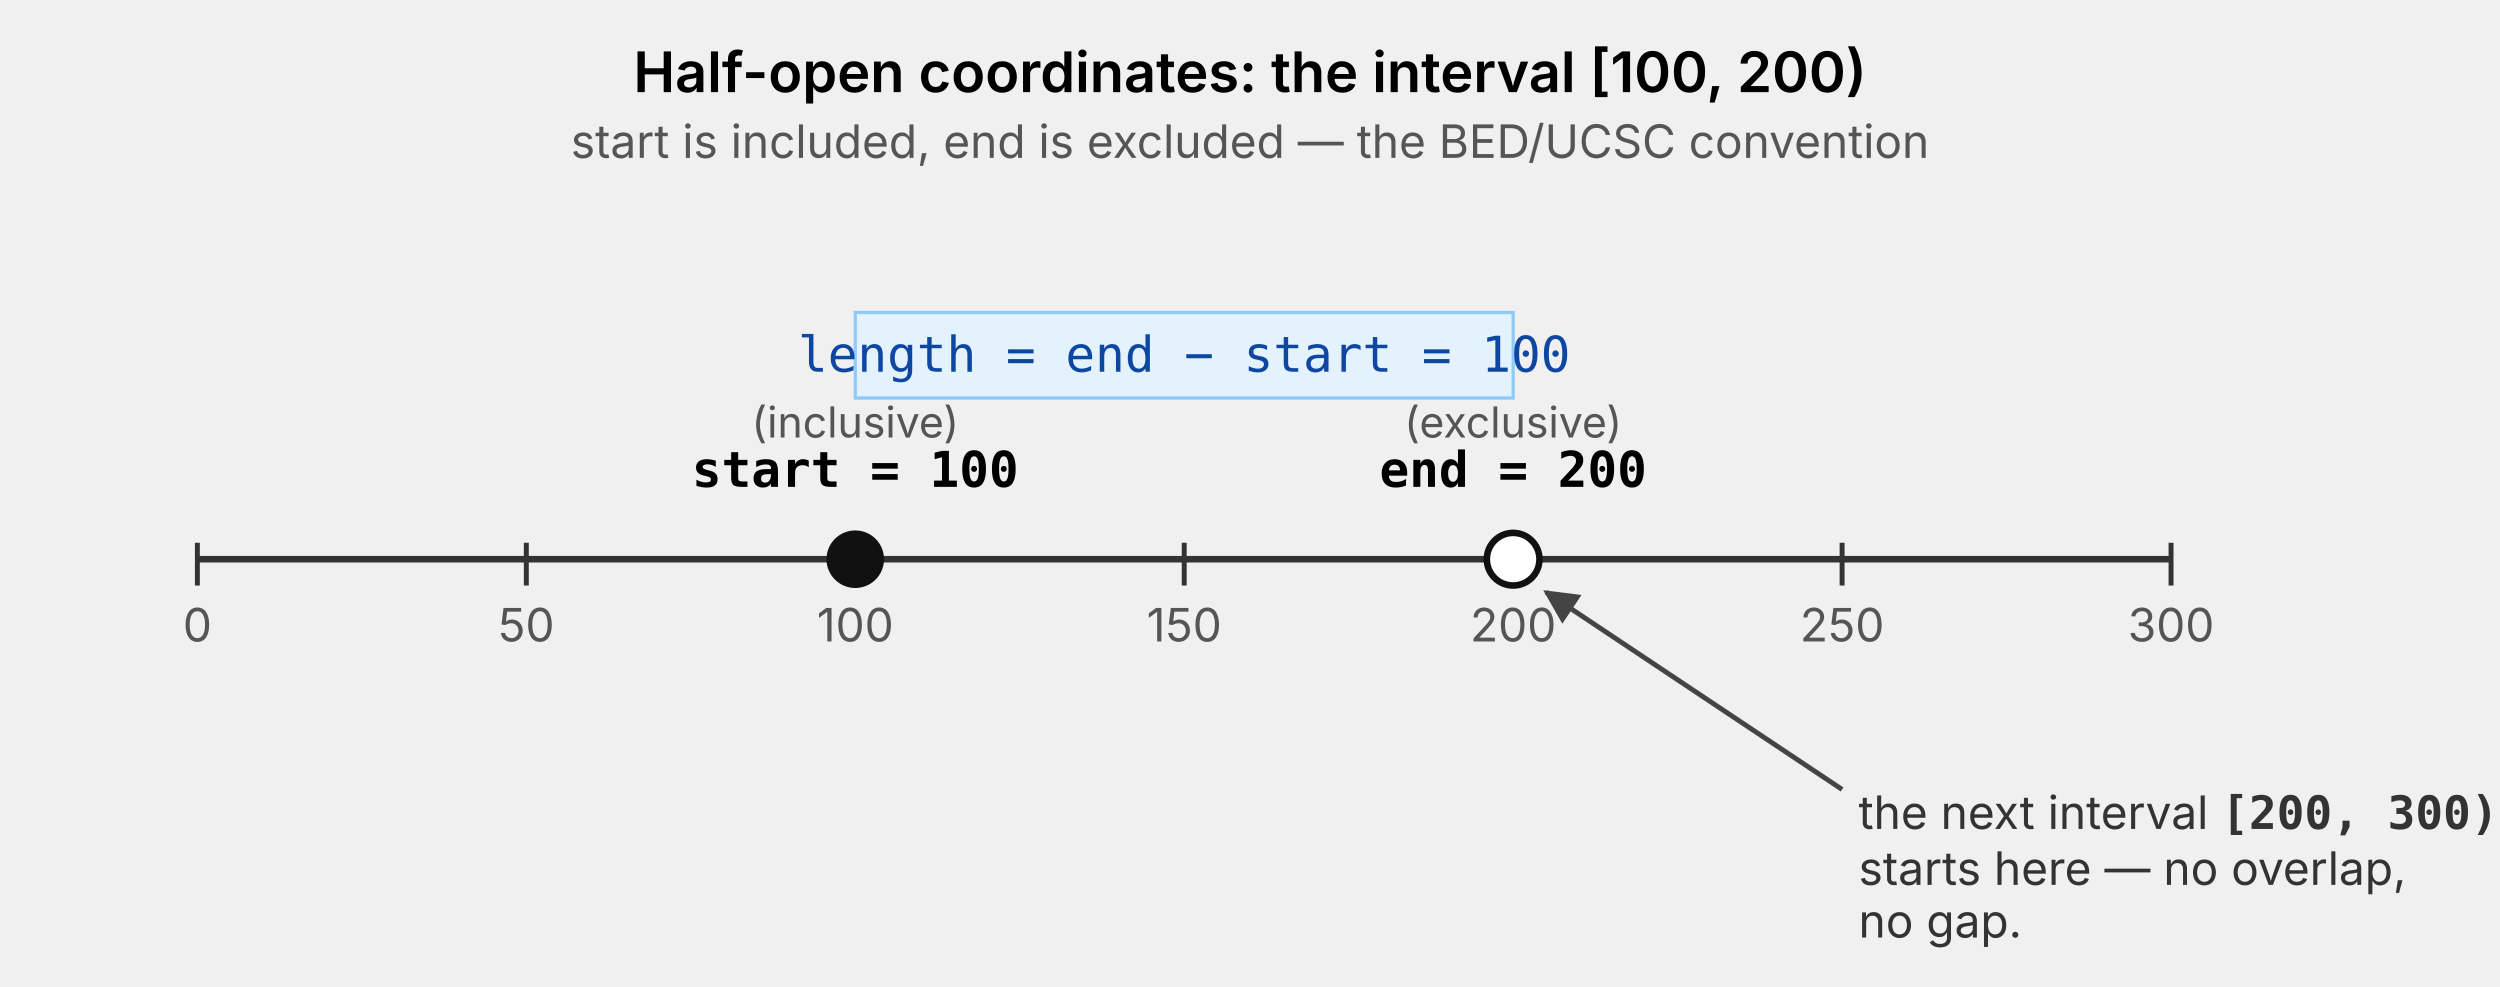
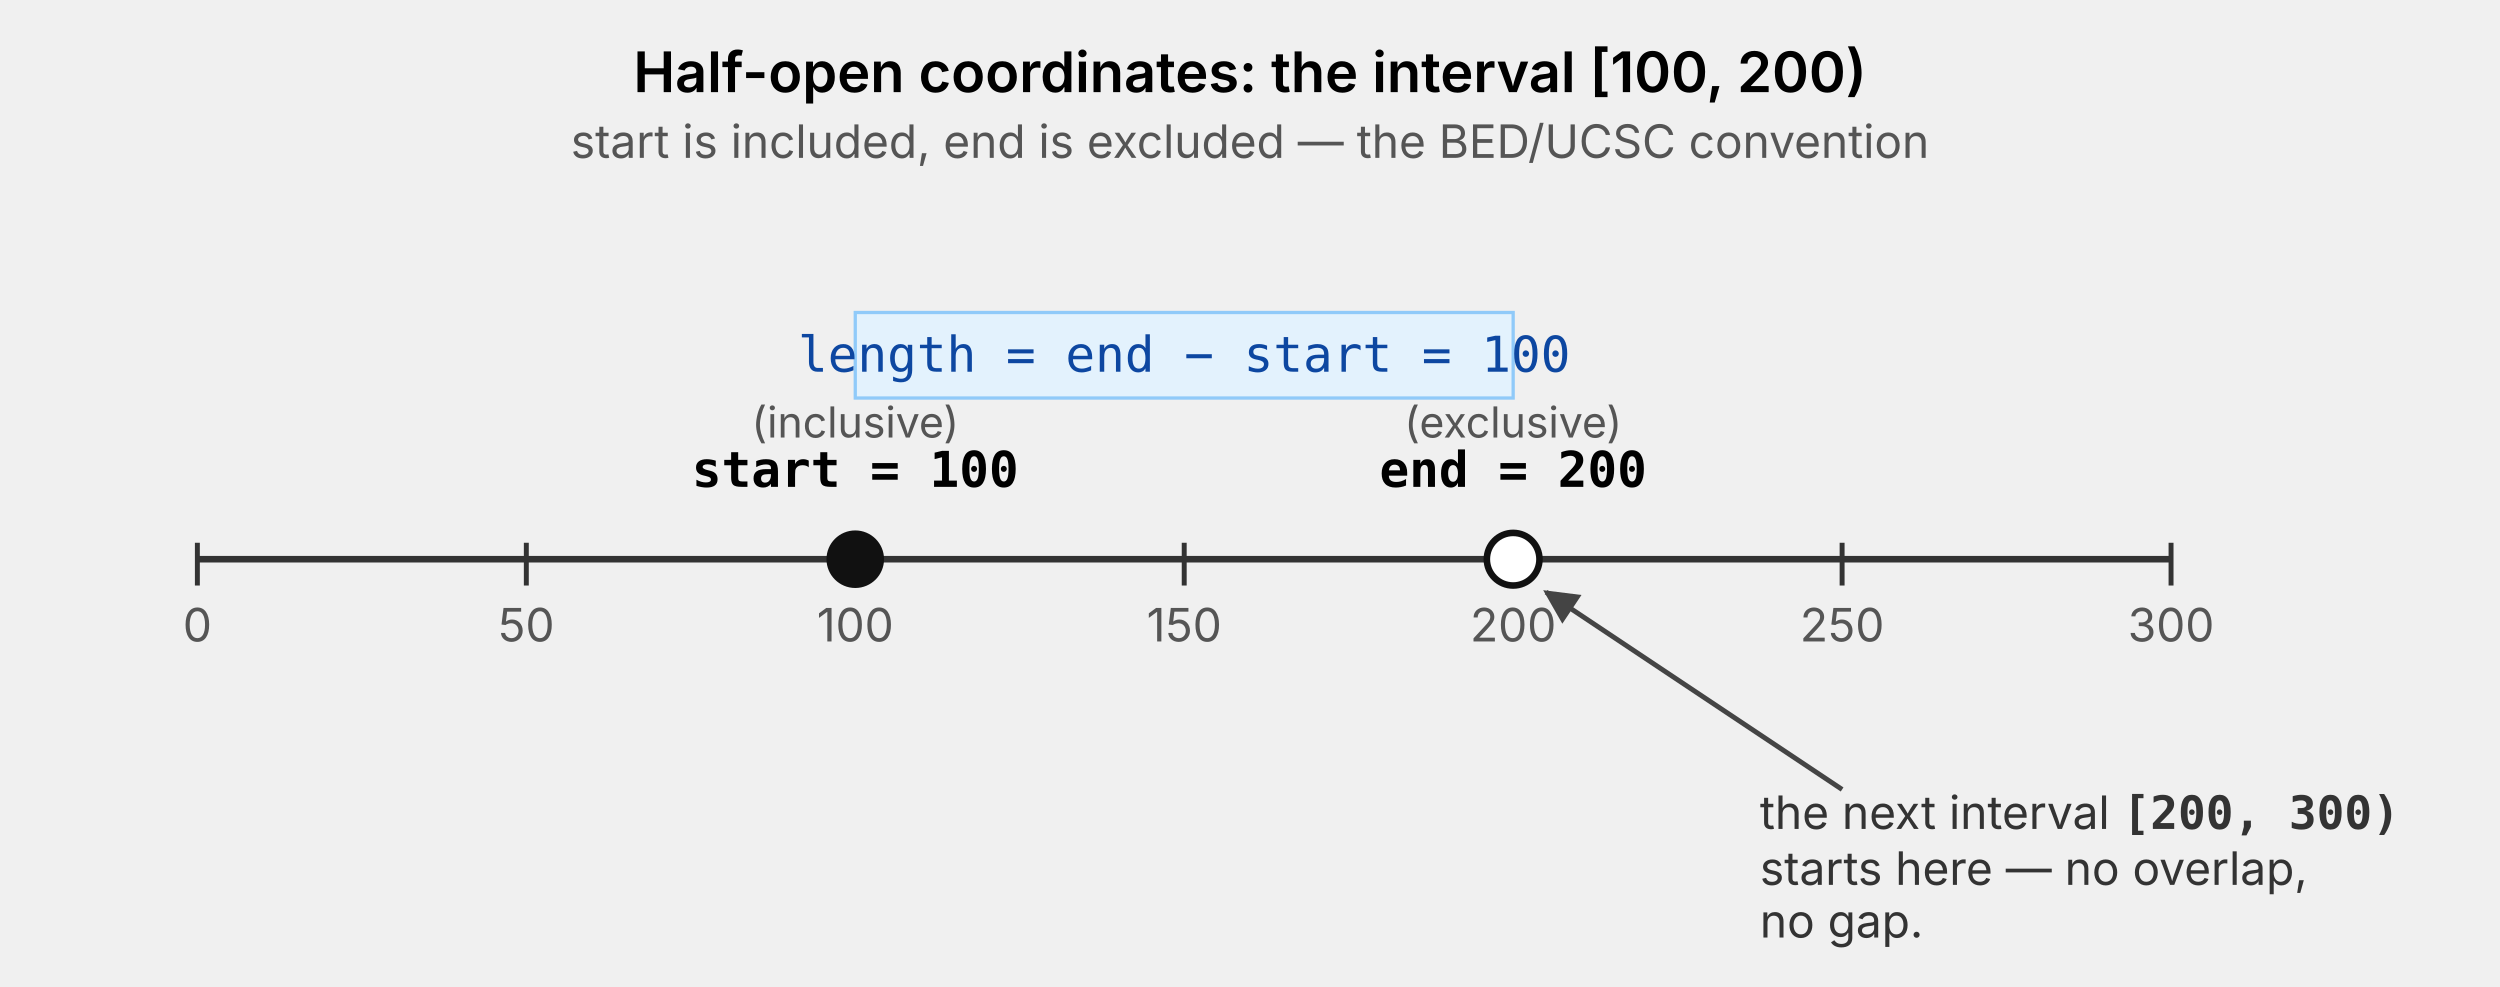
<svg xmlns="http://www.w3.org/2000/svg" viewBox="0 0 760 300" font-family="system-ui, -apple-system, sans-serif">
  <defs>
    <marker id="ah-anno" viewBox="0 0 10 10" refX="9" refY="5" markerWidth="7" markerHeight="7" orient="auto-start-reverse">
      <path d="M 0 0 L 10 5 L 0 10 z" fill="#444" />
    </marker>
  </defs>
  <text x="380" y="28" text-anchor="middle" font-size="17" font-weight="600">
    Half-open coordinates: the interval [100, 200)
  </text>
  <text x="380" y="48" text-anchor="middle" font-size="14" fill="#555">
    start is included, end is excluded — the BED/UCSC convention
  </text>
  <rect x="260" y="95" width="200" height="26" fill="#e3f2fd" stroke="#90caf9" />
  <text x="360" y="113" text-anchor="middle" font-size="15" font-family="ui-monospace, monospace" fill="#0d47a1">
    length = end − start = 100
  </text>
  <line x1="60" y1="170" x2="660" y2="170" stroke="#333" stroke-width="2" />
  <g stroke="#333" stroke-width="1.5">
    <line x1="60" y1="165" x2="60" y2="178" />
    <line x1="160" y1="165" x2="160" y2="178" />
    <line x1="260" y1="165" x2="260" y2="178" />
    <line x1="360" y1="165" x2="360" y2="178" />
    <line x1="460" y1="165" x2="460" y2="178" />
    <line x1="560" y1="165" x2="560" y2="178" />
    <line x1="660" y1="165" x2="660" y2="178" />
  </g>
  <g font-size="14" fill="#555" text-anchor="middle">
    <text x="60" y="195">0</text>
    <text x="160" y="195">50</text>
    <text x="260" y="195">100</text>
    <text x="360" y="195">150</text>
    <text x="460" y="195">200</text>
    <text x="560" y="195">250</text>
    <text x="660" y="195">300</text>
  </g>
  <circle cx="260" cy="170" r="8" fill="#111" stroke="#111" stroke-width="1.5" />
  <text x="260" y="148" text-anchor="middle" font-size="15" font-family="ui-monospace, monospace" font-weight="700">start = 100</text>
  <text x="260" y="133" text-anchor="middle" font-size="13" fill="#555">(inclusive)</text>
  <circle cx="460" cy="170" r="8" fill="white" stroke="#111" stroke-width="2" />
  <text x="460" y="148" text-anchor="middle" font-size="15" font-family="ui-monospace, monospace" font-weight="700">end = 200</text>
  <text x="460" y="133" text-anchor="middle" font-size="13" fill="#555">(exclusive)</text>
  <line x1="560" y1="240" x2="470" y2="180" stroke="#444" stroke-width="1.5" marker-end="url(#ah-anno)" />
-   <text x="565" y="252" font-size="14" fill="#333">
+   <text x="535" y="252" font-size="14" fill="#333">
    the next interval
    <tspan font-family="ui-monospace, monospace" font-weight="700">[200, 300)</tspan>
  </text>
-   <text x="565" y="269" font-size="14" fill="#333">
+   <text x="535" y="269" font-size="14" fill="#333">
    starts here — no overlap,
  </text>
-   <text x="565" y="285" font-size="14" fill="#333">
+   <text x="535" y="285" font-size="14" fill="#333">
    no gap.
  </text>
</svg>
